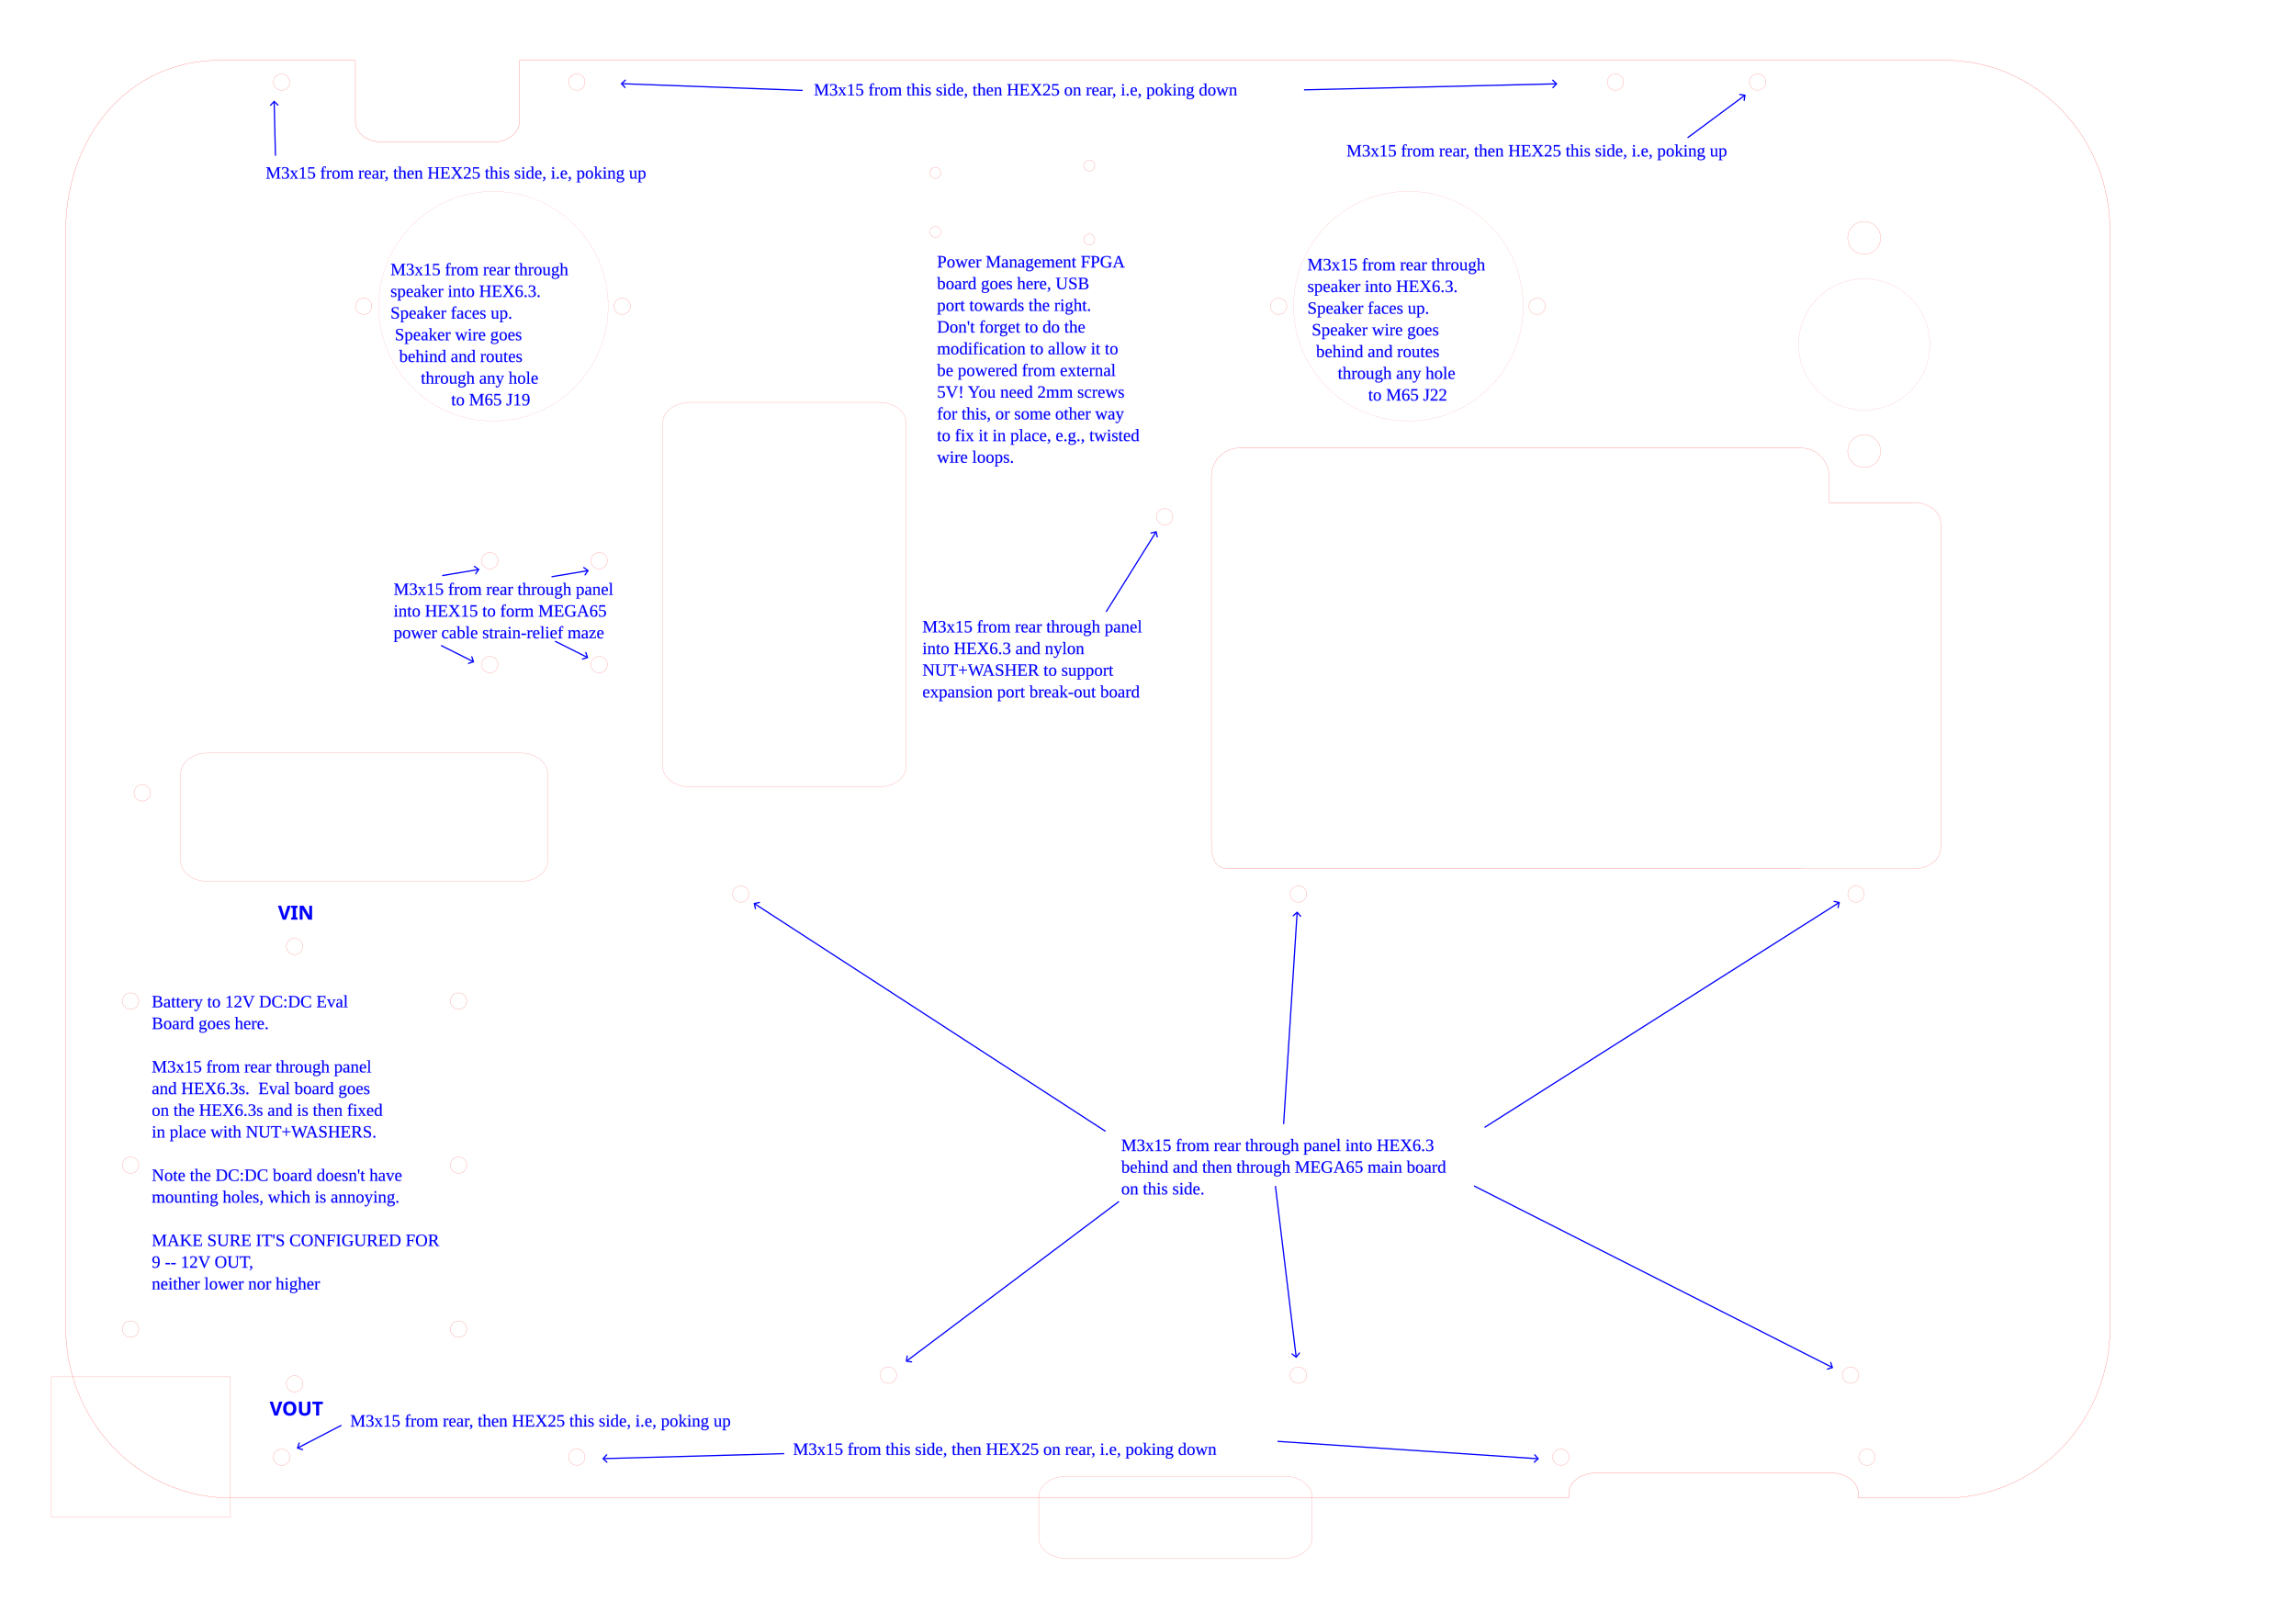
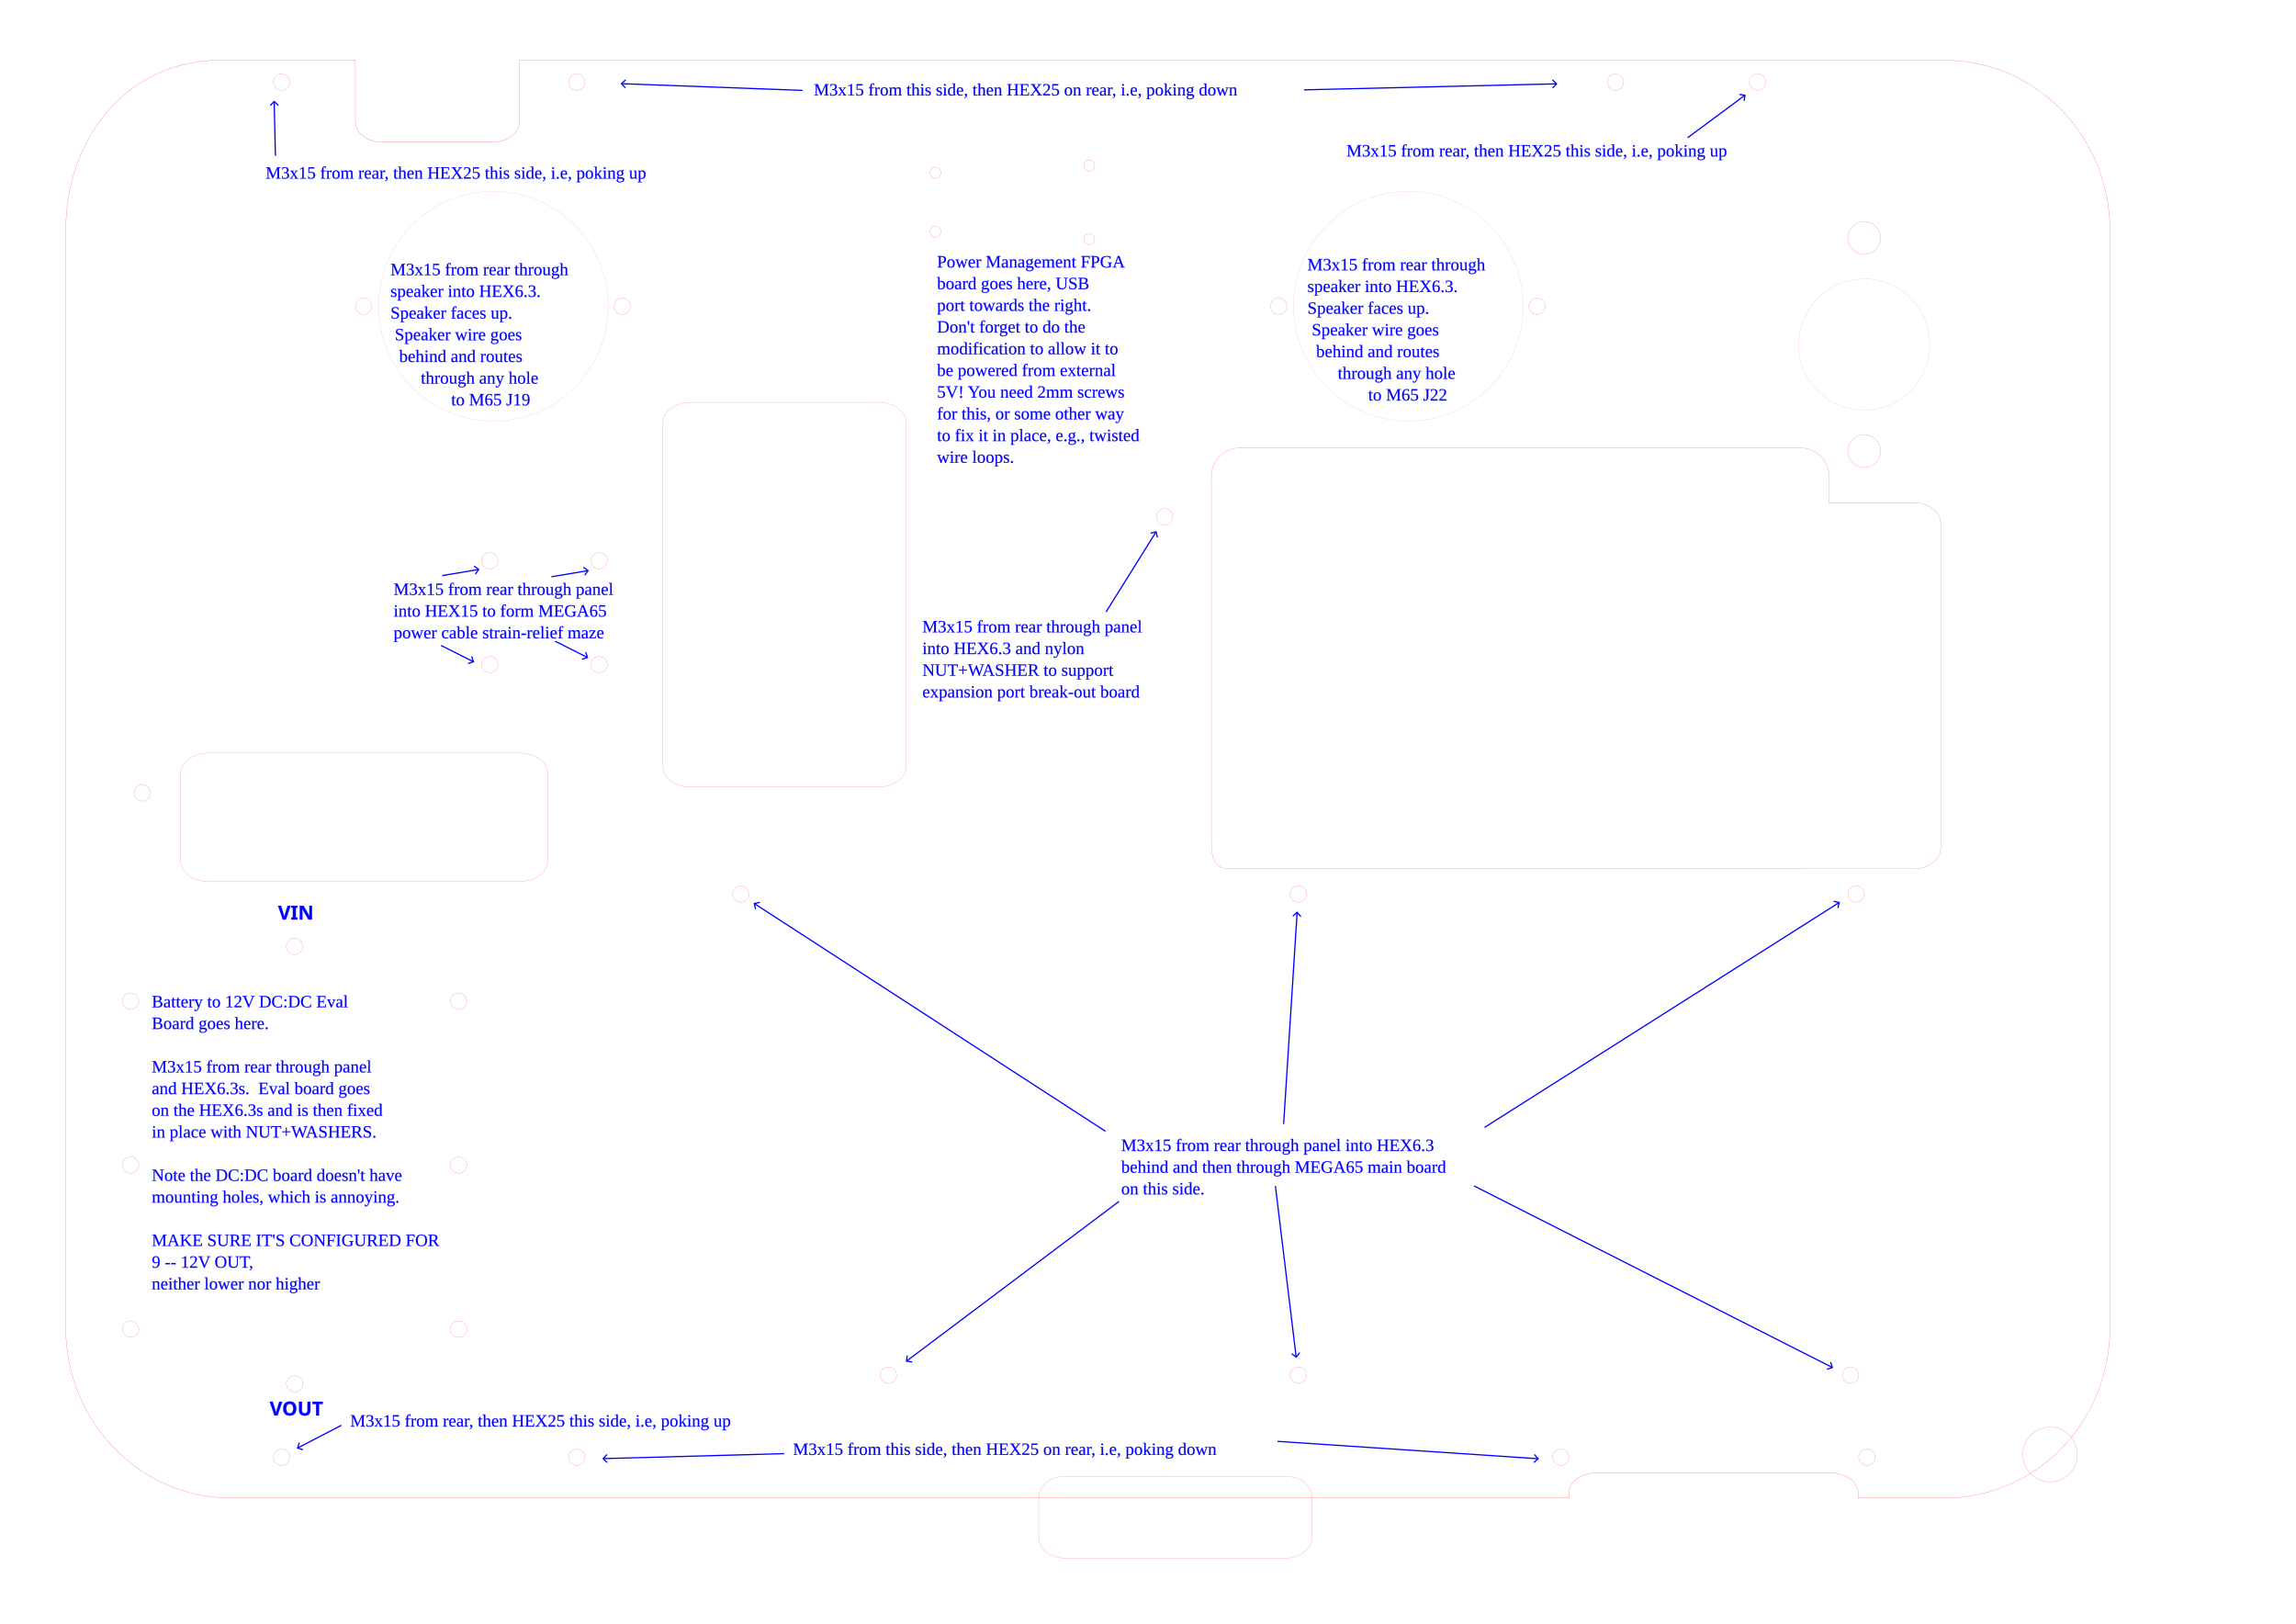
<svg xmlns="http://www.w3.org/2000/svg" width="420mm" height="297mm" viewBox="0 0 420 297" version="1.1" id="svg5">
  <defs id="defs2">
    <marker style="overflow:visible" id="Arrow3-2" refX="0" refY="0" orient="auto-start-reverse" markerWidth="4.207" markerHeight="7" viewBox="0 0 4.207 7" preserveAspectRatio="xMidYMid">
      <path style="fill:none;stroke:context-stroke;stroke-width:1;stroke-linecap:round" d="M 3,-3 0,0 3,3" id="arrow3-9" transform="rotate(180,0.125,0)" />
    </marker>
    <marker style="overflow:visible" id="Arrow3-2-6" refX="0" refY="0" orient="auto-start-reverse" markerWidth="4.207" markerHeight="7" viewBox="0 0 4.207 7" preserveAspectRatio="xMidYMid">
      <path style="fill:none;stroke:context-stroke;stroke-width:1;stroke-linecap:round" d="M 3,-3 0,0 3,3" id="arrow3-9-7" transform="rotate(180,0.125,0)" />
    </marker>
    <marker style="overflow:visible" id="Arrow3-2-65" refX="0" refY="0" orient="auto-start-reverse" markerWidth="4.207" markerHeight="7" viewBox="0 0 4.207 7" preserveAspectRatio="xMidYMid">
      <path style="fill:none;stroke:context-stroke;stroke-width:1;stroke-linecap:round" d="M 3,-3 0,0 3,3" id="arrow3-9-6" transform="rotate(180,0.125,0)" />
    </marker>
    <marker style="overflow:visible" id="Arrow3-2-4" refX="0" refY="0" orient="auto-start-reverse" markerWidth="4.207" markerHeight="7" viewBox="0 0 4.207 7" preserveAspectRatio="xMidYMid">
      <path style="fill:none;stroke:context-stroke;stroke-width:1;stroke-linecap:round" d="M 3,-3 0,0 3,3" id="arrow3-9-8" transform="rotate(180,0.125,0)" />
    </marker>
    <marker style="overflow:visible" id="Arrow3-2-2" refX="0" refY="0" orient="auto-start-reverse" markerWidth="4.207" markerHeight="7" viewBox="0 0 4.207 7" preserveAspectRatio="xMidYMid">
      <path style="fill:none;stroke:context-stroke;stroke-width:1;stroke-linecap:round" d="M 3,-3 0,0 3,3" id="arrow3-9-9" transform="rotate(180,0.125,0)" />
    </marker>
    <marker style="overflow:visible" id="Arrow3-2-8" refX="0" refY="0" orient="auto-start-reverse" markerWidth="4.207" markerHeight="7" viewBox="0 0 4.207 7" preserveAspectRatio="xMidYMid">
      <path style="fill:none;stroke:context-stroke;stroke-width:1;stroke-linecap:round" d="M 3,-3 0,0 3,3" id="arrow3-9-85" transform="rotate(180,0.125,0)" />
    </marker>
    <marker style="overflow:visible" id="Arrow3-2-6-5" refX="0" refY="0" orient="auto-start-reverse" markerWidth="4.207" markerHeight="7" viewBox="0 0 4.207 7" preserveAspectRatio="xMidYMid">
      <path style="fill:none;stroke:context-stroke;stroke-width:1;stroke-linecap:round" d="M 3,-3 0,0 3,3" id="arrow3-9-7-6" transform="rotate(180,0.125,0)" />
    </marker>
    <marker style="overflow:visible" id="Arrow3-2-6-5-8" refX="0" refY="0" orient="auto-start-reverse" markerWidth="4.207" markerHeight="7" viewBox="0 0 4.207 7" preserveAspectRatio="xMidYMid">
      <path style="fill:none;stroke:context-stroke;stroke-width:1;stroke-linecap:round" d="M 3,-3 0,0 3,3" id="arrow3-9-7-6-1" transform="rotate(180,0.125,0)" />
    </marker>
    <marker style="overflow:visible" id="Arrow3-2-6-5-8-3" refX="0" refY="0" orient="auto-start-reverse" markerWidth="4.207" markerHeight="7" viewBox="0 0 4.207 7" preserveAspectRatio="xMidYMid">
      <path style="fill:none;stroke:context-stroke;stroke-width:1;stroke-linecap:round" d="M 3,-3 0,0 3,3" id="arrow3-9-7-6-1-0" transform="rotate(180,0.125,0)" />
    </marker>
    <marker style="overflow:visible" id="Arrow3-2-6-5-8-4" refX="0" refY="0" orient="auto-start-reverse" markerWidth="4.207" markerHeight="7" viewBox="0 0 4.207 7" preserveAspectRatio="xMidYMid">
      <path style="fill:none;stroke:context-stroke;stroke-width:1;stroke-linecap:round" d="M 3,-3 0,0 3,3" id="arrow3-9-7-6-1-4" transform="rotate(180,0.125,0)" />
    </marker>
    <marker style="overflow:visible" id="Arrow3-2-6-5-8-4-6" refX="0" refY="0" orient="auto-start-reverse" markerWidth="4.207" markerHeight="7" viewBox="0 0 4.207 7" preserveAspectRatio="xMidYMid">
      <path style="fill:none;stroke:context-stroke;stroke-width:1;stroke-linecap:round" d="M 3,-3 0,0 3,3" id="arrow3-9-7-6-1-4-3" transform="rotate(180,0.125,0)" />
    </marker>
    <marker style="overflow:visible" id="Arrow3-2-65-3" refX="0" refY="0" orient="auto-start-reverse" markerWidth="4.207" markerHeight="7" viewBox="0 0 4.207 7" preserveAspectRatio="xMidYMid">
      <path style="fill:none;stroke:context-stroke;stroke-width:1;stroke-linecap:round" d="M 3,-3 0,0 3,3" id="arrow3-9-6-8" transform="rotate(180,0.125,0)" />
    </marker>
    <marker style="overflow:visible" id="Arrow3-2-65-3-0" refX="0" refY="0" orient="auto-start-reverse" markerWidth="4.207" markerHeight="7" viewBox="0 0 4.207 7" preserveAspectRatio="xMidYMid">
      <path style="fill:none;stroke:context-stroke;stroke-width:1;stroke-linecap:round" d="M 3,-3 0,0 3,3" id="arrow3-9-6-8-4" transform="rotate(180,0.125,0)" />
    </marker>
    <marker style="overflow:visible" id="Arrow3-2-65-3-0-9" refX="0" refY="0" orient="auto-start-reverse" markerWidth="4.207" markerHeight="7" viewBox="0 0 4.207 7" preserveAspectRatio="xMidYMid">
      <path style="fill:none;stroke:context-stroke;stroke-width:1;stroke-linecap:round" d="M 3,-3 0,0 3,3" id="arrow3-9-6-8-4-7" transform="rotate(180,0.125,0)" />
    </marker>
    <marker style="overflow:visible" id="Arrow3-2-65-3-6" refX="0" refY="0" orient="auto-start-reverse" markerWidth="4.207" markerHeight="7" viewBox="0 0 4.207 7" preserveAspectRatio="xMidYMid">
      <path style="fill:none;stroke:context-stroke;stroke-width:1;stroke-linecap:round" d="M 3,-3 0,0 3,3" id="arrow3-9-6-8-43" transform="rotate(180,0.125,0)" />
    </marker>
    <marker style="overflow:visible" id="Arrow3-2-65-3-0-92" refX="0" refY="0" orient="auto-start-reverse" markerWidth="4.207" markerHeight="7" viewBox="0 0 4.207 7" preserveAspectRatio="xMidYMid">
      <path style="fill:none;stroke:context-stroke;stroke-width:1;stroke-linecap:round" d="M 3,-3 0,0 3,3" id="arrow3-9-6-8-4-5" transform="rotate(180,0.125,0)" />
    </marker>
    <marker style="overflow:visible" id="Arrow3-2-65-3-0-9-4" refX="0" refY="0" orient="auto-start-reverse" markerWidth="4.207" markerHeight="7" viewBox="0 0 4.207 7" preserveAspectRatio="xMidYMid">
      <path style="fill:none;stroke:context-stroke;stroke-width:1;stroke-linecap:round" d="M 3,-3 0,0 3,3" id="arrow3-9-6-8-4-7-0" transform="rotate(180,0.125,0)" />
    </marker>
    <marker style="overflow:visible" id="Arrow3-2-65-3-6-9" refX="0" refY="0" orient="auto-start-reverse" markerWidth="4.207" markerHeight="7" viewBox="0 0 4.207 7" preserveAspectRatio="xMidYMid">
      <path style="fill:none;stroke:context-stroke;stroke-width:1;stroke-linecap:round" d="M 3,-3 0,0 3,3" id="arrow3-9-6-8-43-2" transform="rotate(180,0.125,0)" />
    </marker>
  </defs>
  <g id="layer1">
    <path id="rect111" style="fill:none;stroke:#ff0000;stroke-width:0.031;stroke-linejoin:miter;stroke-dasharray:none;stroke-opacity:1" d="m 40.281,11.016 c -16.767,0 -28.266,13.943 -28.266,31.262 l 5.16e-4,200.444 c 6e-6,17.319 13.499,31.262 30.266,31.262 h 244.703 v -0.841 c 0,-2.078 2.23,-3.751 5.001,-3.751 h 42.943 c 2.77,0 5.001,1.673 5.001,3.751 v 0.841 h 15.791 c 16.767,0 30.266,-13.943 30.266,-31.262 V 42.279 c 0,-17.319 -13.499,-31.263 -30.266,-31.263 H 95.014 v 11.248 c 0,2.078 -2.23,3.751 -5.001,3.751 h -20.002 c -2.77,0 -5.001,-1.673 -5.001,-3.751 V 11.016 Z" />
    <circle style="fill:none;stroke:#ff0000;stroke-width:0.025;stroke-linejoin:miter;stroke-dasharray:none;stroke-opacity:1" id="path6146" cx="105.513" cy="15.013" r="1.5" />
    <circle style="fill:none;stroke:#ff0000;stroke-width:0.025;stroke-linejoin:miter;stroke-dasharray:none;stroke-opacity:1" id="path6146-3" cx="295.513" cy="15.013" r="1.5" />
    <circle style="fill:none;stroke:#ff0000;stroke-width:0.025;stroke-linejoin:miter;stroke-dasharray:none;stroke-opacity:1" id="path6146-9" cx="51.513" cy="15.013" r="1.5" />
    <circle style="fill:none;stroke:#ff0000;stroke-width:0.025;stroke-linejoin:miter;stroke-dasharray:none;stroke-opacity:1" id="path6146-3-0" cx="321.513" cy="15.013" r="1.5" />
    <circle style="fill:none;stroke:#ff0000;stroke-width:0.025;stroke-linejoin:miter;stroke-dasharray:none;stroke-opacity:1" id="path6146-9-8" cx="51.513" cy="266.513" r="1.5" />
    <circle style="fill:none;stroke:#ff0000;stroke-width:0.025;stroke-linejoin:miter;stroke-dasharray:none;stroke-opacity:1" id="path6146-3-0-8" cx="341.513" cy="266.513" r="1.5" />
    <circle style="fill:none;stroke:#ff0000;stroke-width:0.025;stroke-linejoin:miter;stroke-dasharray:none;stroke-opacity:1" id="path6146-93-1" cx="26.013" cy="145.013" r="1.5" />
    <g style="fill:#000000;fill-opacity:1;stroke:#000000;stroke-linecap:round;stroke-linejoin:round;stroke-opacity:1" transform="translate(-374.6816,93.12358)" id="g13368" />
    <g style="fill:none;stroke:#000000;stroke-width:0.3;stroke-linecap:round;stroke-linejoin:round;stroke-opacity:1" id="g15804" transform="translate(-374.6816,93.12358)">
      <text x="300.989" y="267.752" textLength="0.9" font-size="2px" lengthAdjust="spacingAndGlyphs" text-anchor="start" opacity="0" stroke-opacity="0" id="text15798" />
      <g class="stroked-text" id="g15802">
        </g>
    </g>
    <g style="fill:none;stroke:#000000;stroke-width:0.15;stroke-linecap:round;stroke-linejoin:round;stroke-opacity:1" id="g15812" transform="translate(-374.6816,93.12358)">
      <text x="300.989" y="264.752" textLength="0.45" font-size="2px" lengthAdjust="spacingAndGlyphs" text-anchor="start" opacity="0" stroke-opacity="0" id="text15806" />
      <g class="stroked-text" id="g15810">
        </g>
    </g>
    <g style="fill:none;stroke:#000000;stroke-width:0.15;stroke-linecap:round;stroke-linejoin:round;stroke-opacity:1" id="g15820" transform="translate(-374.6816,93.12358)">
      <text x="300.989" y="261.752" textLength="0.45" font-size="2px" lengthAdjust="spacingAndGlyphs" text-anchor="start" opacity="0" stroke-opacity="0" id="text15814" />
      <g class="stroked-text" id="g15818">
        </g>
    </g>
    <g style="fill:none;stroke:#000000;stroke-width:0.15;stroke-linecap:round;stroke-linejoin:round;stroke-opacity:1" id="g15828" transform="translate(-374.6816,93.12358)">
      <text x="300.989" y="258.752" textLength="0.45" font-size="2px" lengthAdjust="spacingAndGlyphs" text-anchor="start" opacity="0" stroke-opacity="0" id="text15822" />
      <g class="stroked-text" id="g15826">
        </g>
    </g>
    <g style="fill:none;stroke:#000000;stroke-width:0.15;stroke-linecap:round;stroke-linejoin:round;stroke-opacity:1" id="g15836" transform="translate(-374.6816,93.12358)">
      <text x="300.989" y="255.752" textLength="0.45" font-size="2px" lengthAdjust="spacingAndGlyphs" text-anchor="start" opacity="0" stroke-opacity="0" id="text15830" />
      <g class="stroked-text" id="g15834">
        </g>
    </g>
    <rect style="fill:none;stroke:#ff0000;stroke-width:0.022;stroke-dasharray:none;stroke-opacity:1" id="rect5113-3" width="67.136" height="23.474" x="-100.189" y="-161.209" rx="5.001" ry="3.751" transform="scale(-1)" />
-     <rect style="fill:none;stroke:#ff0000;stroke-width:0.022;stroke-dasharray:none;stroke-opacity:1" id="rect5113-3-80" width="32.758" height="25.574" x="-42.16" y="-277.4" rx="0" ry="0" transform="scale(-1)" />
    <rect style="fill:none;stroke:#ff0000;stroke-width:0.022;stroke-dasharray:none;stroke-opacity:1" id="rect5113-3-8" width="44.53" height="70.341" x="-165.77" y="-143.929" rx="5.001" ry="3.751" transform="scale(-1)" />
    <circle style="fill:none;stroke:#ff0000;stroke-width:0.025;stroke-linejoin:miter;stroke-dasharray:none;stroke-opacity:1" id="path6146-3-3-1-6" cx="338.512" cy="251.513" r="1.5" />
    <circle style="fill:none;stroke:#ff0000;stroke-width:0.025;stroke-linejoin:miter;stroke-dasharray:none;stroke-opacity:1" id="path6146-3-3-1-6-3" cx="237.512" cy="251.513" r="1.5" />
    <circle style="fill:none;stroke:#ff0000;stroke-width:0.025;stroke-linejoin:miter;stroke-dasharray:none;stroke-opacity:1" id="path6146-3-3-1-6-2" cx="162.512" cy="251.513" r="1.5" />
    <circle style="fill:none;stroke:#ff0000;stroke-width:0.025;stroke-linejoin:miter;stroke-dasharray:none;stroke-opacity:1" id="path6146-3-3-1-6-0" cx="339.512" cy="163.513" r="1.5" />
    <circle style="fill:none;stroke:#ff0000;stroke-width:0.025;stroke-linejoin:miter;stroke-dasharray:none;stroke-opacity:1" id="path6146-3-3-1-6-3-6" cx="237.512" cy="163.513" r="1.5" />
    <circle style="fill:none;stroke:#ff0000;stroke-width:0.025;stroke-linejoin:miter;stroke-dasharray:none;stroke-opacity:1" id="path6146-3-3-1-6-2-1" cx="135.512" cy="163.513" r="1.5" />
    <circle style="fill:none;stroke:#ff0000;stroke-width:0.025;stroke-linejoin:miter;stroke-dasharray:none;stroke-opacity:1" id="path6146-5" cx="105.513" cy="266.513" r="1.5" />
    <circle style="fill:none;stroke:#ff0000;stroke-width:0.025;stroke-linejoin:miter;stroke-dasharray:none;stroke-opacity:1" id="path6146-3-5" cx="285.513" cy="266.513" r="1.5" />
    <circle style="fill:none;stroke:#ff0000;stroke-width:0.025;stroke-linejoin:miter;stroke-dasharray:none;stroke-opacity:1" id="path6146-3-3-1-6-2-1-7" cx="23.888" cy="213.096" r="1.5" />
    <circle style="fill:none;stroke:#ff0000;stroke-width:0.025;stroke-linejoin:miter;stroke-dasharray:none;stroke-opacity:1" id="path6146-3-3-1-6-2-1-7-4" cx="83.888" cy="213.096" r="1.5" />
    <circle style="fill:none;stroke:#ff0000;stroke-width:0.025;stroke-linejoin:miter;stroke-dasharray:none;stroke-opacity:1" id="path6146-3-3-1-6-2-1-7-5" cx="23.888" cy="183.096" r="1.5" />
    <circle style="fill:none;stroke:#ff0000;stroke-width:0.025;stroke-linejoin:miter;stroke-dasharray:none;stroke-opacity:1" id="path6146-3-3-1-6-2-1-7-4-9" cx="83.888" cy="183.096" r="1.5" />
    <circle style="fill:none;stroke:#ff0000;stroke-width:0.025;stroke-linejoin:miter;stroke-dasharray:none;stroke-opacity:1" id="path6146-3-3-1-6-2-1-7-5-7" cx="23.888" cy="243.096" r="1.5" />
    <circle style="fill:none;stroke:#ff0000;stroke-width:0.025;stroke-linejoin:miter;stroke-dasharray:none;stroke-opacity:1" id="path6146-3-3-1-6-2-1-7-4-9-5" cx="83.888" cy="243.096" r="1.5" />
    <circle style="fill:none;stroke:#ff0000;stroke-width:0.025;stroke-linejoin:miter;stroke-dasharray:none;stroke-opacity:1" id="path6146-3-3-1-6-2-1-7-4-1" cx="53.888" cy="173.096" r="1.5" />
    <circle style="fill:none;stroke:#ff0000;stroke-width:0.025;stroke-linejoin:miter;stroke-dasharray:none;stroke-opacity:1" id="path6146-3-3-1-6-2-1-7-4-1-8" cx="53.888" cy="253.096" r="1.5" />
    <path id="rect3595-8" style="fill:none;stroke:#ff0000;stroke-width:0.027;stroke-dasharray:none;stroke-opacity:1" d="m 226.845,81.911 c -2.909,0 -5.251,2.314 -5.251,5.189 v 66.613 c 0,2.875 0.342,5.189 3.251,5.189 h 104.49 c 0.051,0 0.1,-0.006 0.151,-0.007 0.171,0.013 0.345,0.02 0.52,0.02 h 19.999 c 2.77,0 5,-1.673 5,-3.751 v -59.502 c 0,-2.078 -2.23,-3.751 -5,-3.751 h -15.42 v -4.811 c 0,-2.875 -2.342,-5.189 -5.25,-5.189 z" />
    <circle style="fill:none;stroke:#ff0000;stroke-width:0.013" id="path26951" cx="90.256" cy="56.007" r="21" />
    <circle style="fill:none;stroke:#ff0000;stroke-width:0.025;stroke-linejoin:miter;stroke-dasharray:none;stroke-opacity:1" id="path6146-3-3-1-6-3-6-0" cx="86.639" cy="-7.425" r="1.5" transform="rotate(45)" />
    <circle style="fill:none;stroke:#ff0000;stroke-width:0.025;stroke-linejoin:miter;stroke-dasharray:none;stroke-opacity:1" id="path6146-3-3-1-6-3-6-0-9" cx="120.085" cy="-40.871" r="1.5" transform="rotate(45)" />
    <circle style="fill:none;stroke:#ff0000;stroke-width:0.025;stroke-linejoin:miter;stroke-dasharray:none;stroke-opacity:1" id="path6146-3-3-1-6-2-0" cx="109.596" cy="121.554" r="1.5" />
    <circle style="fill:none;stroke:#ff0000;stroke-width:0.025;stroke-linejoin:miter;stroke-dasharray:none;stroke-opacity:1" id="path6146-3-3-1-6-2-0-3" cx="89.596" cy="121.554" r="1.5" />
    <circle style="fill:none;stroke:#ff0000;stroke-width:0.025;stroke-linejoin:miter;stroke-dasharray:none;stroke-opacity:1" id="path6146-3-3-1-6-2-0-3-7" cx="89.596" cy="102.554" r="1.5" />
    <circle style="fill:none;stroke:#ff0000;stroke-width:0.025;stroke-linejoin:miter;stroke-dasharray:none;stroke-opacity:1" id="path6146-3-3-1-6-2-0-3-8" cx="109.596" cy="102.554" r="1.5" />
    <circle style="fill:none;stroke:#ff0000;stroke-width:0.013" id="path26951-1" cx="257.631" cy="56.006" r="21" />
    <circle style="fill:none;stroke:#ff0000;stroke-width:0.025;stroke-linejoin:miter;stroke-dasharray:none;stroke-opacity:1" id="path6146-3-3-1-6-3-6-0-5" cx="204.99" cy="-125.777" r="1.5" transform="rotate(45)" />
    <circle style="fill:none;stroke:#ff0000;stroke-width:0.025;stroke-linejoin:miter;stroke-dasharray:none;stroke-opacity:1" id="path6146-3-3-1-6-3-6-0-9-5" cx="238.436" cy="-159.223" r="1.5" transform="rotate(45)" />
    <circle style="fill:none;stroke:#ff0000;stroke-width:0.013" id="path26951-1-5" cx="63.006" cy="-341.013" r="12" transform="rotate(90)" />
    <circle style="fill:none;stroke:#ff0000;stroke-width:0.025;stroke-linejoin:miter;stroke-dasharray:none;stroke-opacity:1" id="path6146-3-3-1-6-3-6-0-5-4" cx="-210.365" cy="-271.892" transform="rotate(135)" r="3" />
    <circle style="fill:none;stroke:#ff0000;stroke-width:0.025;stroke-linejoin:miter;stroke-dasharray:none;stroke-opacity:1" id="path6146-3-3-1-6-3-6-0-9-5-8" cx="-182.787" cy="-299.469" transform="rotate(135)" r="3" />
    <rect style="fill:none;stroke:#ff0000;stroke-width:0.022;stroke-dasharray:none;stroke-opacity:1" id="rect5113-8" width="50.003" height="15.003" x="190.011" y="270.011" rx="5.001" ry="3.751" />
    <circle style="fill:none;stroke:#ff0000;stroke-width:0.025;stroke-linejoin:miter;stroke-dasharray:none;stroke-opacity:1" id="path6146-3-3-1-6-3-6-6" cx="213.048" cy="94.513" r="1.5" />
    <circle style="fill:none;fill-opacity:1;stroke:#ff0000;stroke-width:0.025;stroke-linejoin:miter;stroke-dasharray:none;stroke-opacity:1" id="path6146-3-3-1-6-2-1-7-4-9-2" cx="171.113" cy="31.613" r="1" />
    <circle style="fill:none;fill-opacity:1;stroke:#ff0000;stroke-width:0.025;stroke-linejoin:miter;stroke-dasharray:none;stroke-opacity:1" id="path6146-3-3-1-6-2-1-7-4-9-2-1" cx="199.263" cy="30.292" r="1" />
    <circle style="fill:none;fill-opacity:1;stroke:#ff0000;stroke-width:0.025;stroke-linejoin:miter;stroke-dasharray:none;stroke-opacity:1" id="path6146-3-3-1-6-2-1-7-4-9-2-9" cx="171.113" cy="42.413" r="1" />
    <circle style="fill:none;fill-opacity:1;stroke:#ff0000;stroke-width:0.025;stroke-linejoin:miter;stroke-dasharray:none;stroke-opacity:1" id="path6146-3-3-1-6-2-1-7-4-9-2-1-2" cx="199.263" cy="43.792" r="1" />
    <text xml:space="preserve" style="font-size:3.175px;fill:#0000ff;stroke:#0000ff;stroke-width:0.025;stroke-opacity:1" x="205.093" y="210.513" id="text590">
      <tspan id="tspan588" style="stroke:#0000ff;stroke-width:0.025;stroke-opacity:1" x="205.093" y="210.513">M3x15 from rear through panel into HEX6.3 </tspan>
      <tspan style="stroke:#0000ff;stroke-width:0.025;stroke-opacity:1" x="205.093" y="214.482" id="tspan594">behind and then through MEGA65 main board</tspan>
      <tspan style="stroke:#0000ff;stroke-width:0.025;stroke-opacity:1" x="205.093" y="218.451" id="tspan33585">on this side.</tspan>
    </text>
    <path style="fill:#0000ff;stroke:#0000ff;stroke-width:0.225;stroke-dasharray:none;stroke-opacity:1;marker-end:url(#Arrow3-2)" d="M 202.226,206.911 138.033,165.288" id="path857-1" />
    <path style="fill:#0000ff;stroke:#0000ff;stroke-width:0.225;stroke-dasharray:none;stroke-opacity:1;marker-end:url(#Arrow3-2-6)" d="m 234.811,205.592 2.468,-38.681" id="path857-1-3" />
    <path style="fill:#0000ff;stroke:#0000ff;stroke-width:0.225;stroke-dasharray:none;stroke-opacity:1;marker-end:url(#Arrow3-2-65)" d="m 204.698,219.737 -38.838,29.179" id="path857-1-39" />
    <path style="fill:#0000ff;stroke:#0000ff;stroke-width:0.225;stroke-dasharray:none;stroke-opacity:1;marker-end:url(#Arrow3-2-4)" d="m 233.306,216.907 3.794,31.255" id="path857-1-1" />
    <path style="fill:#0000ff;stroke:#0000ff;stroke-width:0.225;stroke-dasharray:none;stroke-opacity:1;marker-end:url(#Arrow3-2-2)" d="m 269.644,216.903 65.496,33.184" id="path857-1-390" />
    <path style="fill:#0000ff;stroke:#0000ff;stroke-width:0.225;stroke-dasharray:none;stroke-opacity:1;marker-end:url(#Arrow3-2-8)" d="m 271.566,206.199 64.822,-41.101" id="path857-1-0" />
    <text xml:space="preserve" style="font-size:3.175px;fill:#0000ff;stroke:#0000ff;stroke-width:0.025;stroke-opacity:1" x="168.722" y="115.66" id="text590-9">
      <tspan id="tspan588-6" style="stroke:#0000ff;stroke-width:0.025;stroke-opacity:1" x="168.722" y="115.66">M3x15 from rear through panel</tspan>
      <tspan style="stroke:#0000ff;stroke-width:0.025;stroke-opacity:1" x="168.722" y="119.629" id="tspan33585-8">into HEX6.3 and nylon </tspan>
      <tspan style="stroke:#0000ff;stroke-width:0.025;stroke-opacity:1" x="168.722" y="123.597" id="tspan33729">NUT+WASHER to support</tspan>
      <tspan style="stroke:#0000ff;stroke-width:0.025;stroke-opacity:1" x="168.722" y="127.566" id="tspan33731">expansion port break-out board</tspan>
    </text>
    <path style="fill:#0000ff;stroke:#0000ff;stroke-width:0.225;stroke-dasharray:none;stroke-opacity:1;marker-end:url(#Arrow3-2-6-5)" d="m 202.339,111.902 9.111,-14.582" id="path857-1-3-1" />
    <text xml:space="preserve" style="font-size:3.175px;fill:#0000ff;stroke:#0000ff;stroke-width:0.025;stroke-opacity:1" x="71.998" y="108.81" id="text590-9-1">
      <tspan id="tspan588-6-5" style="stroke:#0000ff;stroke-width:0.025;stroke-opacity:1" x="71.998" y="108.81">M3x15 from rear through panel</tspan>
      <tspan style="stroke:#0000ff;stroke-width:0.025;stroke-opacity:1" x="71.998" y="112.779" id="tspan33731-4">into HEX15 to form MEGA65</tspan>
      <tspan style="stroke:#0000ff;stroke-width:0.025;stroke-opacity:1" x="71.998" y="116.748" id="tspan33925">power cable strain-relief maze</tspan>
    </text>
    <path style="fill:#0000ff;stroke:#0000ff;stroke-width:0.225;stroke-dasharray:none;stroke-opacity:1;marker-end:url(#Arrow3-2-6-5-8)" d="m 100.891,105.484 6.623,-1.11" id="path857-1-3-1-0" />
    <path style="fill:#0000ff;stroke:#0000ff;stroke-width:0.225;stroke-dasharray:none;stroke-opacity:1;marker-end:url(#Arrow3-2-6-5-8-3)" d="m 80.892,105.273 6.623,-1.11" id="path857-1-3-1-0-4" />
    <path style="fill:#0000ff;stroke:#0000ff;stroke-width:0.225;stroke-dasharray:none;stroke-opacity:1;marker-end:url(#Arrow3-2-6-5-8-4)" d="m 80.679,118.055 5.879,2.951" id="path857-1-3-1-0-47" />
    <path style="fill:#0000ff;stroke:#0000ff;stroke-width:0.225;stroke-dasharray:none;stroke-opacity:1;marker-end:url(#Arrow3-2-6-5-8-4-6)" d="m 101.536,117.274 5.879,2.951" id="path857-1-3-1-0-47-1" />
    <text xml:space="preserve" style="font-size:3.175px;fill:#0000ff;stroke:#0000ff;stroke-width:0.025;stroke-opacity:1" x="71.417" y="50.33" id="text590-9-1-7">
      <tspan style="stroke:#0000ff;stroke-width:0.025;stroke-opacity:1" x="71.417" y="50.33" id="tspan33731-4-9">M3x15 from rear through</tspan>
      <tspan style="stroke:#0000ff;stroke-width:0.025;stroke-opacity:1" x="71.417" y="54.299" id="tspan33925-6">speaker into HEX6.3.</tspan>
      <tspan style="stroke:#0000ff;stroke-width:0.025;stroke-opacity:1" x="71.417" y="58.268" id="tspan34227">Speaker faces up.</tspan>
      <tspan style="stroke:#0000ff;stroke-width:0.025;stroke-opacity:1" x="71.417" y="62.236" id="tspan34229"> Speaker wire goes</tspan>
      <tspan style="stroke:#0000ff;stroke-width:0.025;stroke-opacity:1" x="71.417" y="66.205" id="tspan34231">  behind and routes</tspan>
      <tspan style="stroke:#0000ff;stroke-width:0.025;stroke-opacity:1" x="71.417" y="70.174" id="tspan34233">       through any hole</tspan>
      <tspan style="stroke:#0000ff;stroke-width:0.025;stroke-opacity:1" x="71.417" y="74.143" id="tspan34235">              to M65 J19</tspan>
    </text>
    <text xml:space="preserve" style="font-size:3.175px;fill:#0000ff;stroke:#0000ff;stroke-width:0.025;stroke-opacity:1" x="239.158" y="49.447" id="text590-9-1-7-2">
      <tspan style="stroke:#0000ff;stroke-width:0.025;stroke-opacity:1" x="239.158" y="49.447" id="tspan33731-4-9-1">M3x15 from rear through</tspan>
      <tspan style="stroke:#0000ff;stroke-width:0.025;stroke-opacity:1" x="239.158" y="53.416" id="tspan33925-6-7">speaker into HEX6.3.</tspan>
      <tspan style="stroke:#0000ff;stroke-width:0.025;stroke-opacity:1" x="239.158" y="57.384" id="tspan34227-8">Speaker faces up.</tspan>
      <tspan style="stroke:#0000ff;stroke-width:0.025;stroke-opacity:1" x="239.158" y="61.353" id="tspan34229-5"> Speaker wire goes</tspan>
      <tspan style="stroke:#0000ff;stroke-width:0.025;stroke-opacity:1" x="239.158" y="65.322" id="tspan34231-7">  behind and routes</tspan>
      <tspan style="stroke:#0000ff;stroke-width:0.025;stroke-opacity:1" x="239.158" y="69.291" id="tspan34233-4">       through any hole</tspan>
      <tspan style="stroke:#0000ff;stroke-width:0.025;stroke-opacity:1" x="239.158" y="73.259" id="tspan34235-1">              to M65 J22</tspan>
    </text>
    <text xml:space="preserve" style="font-size:3.175px;fill:#0000ff;stroke:#0000ff;stroke-width:0.025;stroke-opacity:1" x="171.402" y="48.921" id="text590-9-1-8">
      <tspan style="stroke:#0000ff;stroke-width:0.025;stroke-opacity:1" x="171.402" y="48.921" id="tspan33925-5">Power Management FPGA</tspan>
      <tspan style="stroke:#0000ff;stroke-width:0.025;stroke-opacity:1" x="171.402" y="52.889" id="tspan34356">board goes here, USB</tspan>
      <tspan style="stroke:#0000ff;stroke-width:0.025;stroke-opacity:1" x="171.402" y="56.858" id="tspan34358">port towards the right.</tspan>
      <tspan style="stroke:#0000ff;stroke-width:0.025;stroke-opacity:1" x="171.402" y="60.827" id="tspan34362">Don't forget to do the</tspan>
      <tspan style="stroke:#0000ff;stroke-width:0.025;stroke-opacity:1" x="171.402" y="64.796" id="tspan34366">modification to allow it to</tspan>
      <tspan style="stroke:#0000ff;stroke-width:0.025;stroke-opacity:1" x="171.402" y="68.764" id="tspan34368">be powered from external</tspan>
      <tspan style="stroke:#0000ff;stroke-width:0.025;stroke-opacity:1" x="171.402" y="72.733" id="tspan34370">5V! You need 2mm screws</tspan>
      <tspan style="stroke:#0000ff;stroke-width:0.025;stroke-opacity:1" x="171.402" y="76.702" id="tspan34372">for this, or some other way</tspan>
      <tspan style="stroke:#0000ff;stroke-width:0.025;stroke-opacity:1" x="171.402" y="80.671" id="tspan34374">to fix it in place, e.g., twisted</tspan>
      <tspan style="stroke:#0000ff;stroke-width:0.025;stroke-opacity:1" x="171.402" y="84.639" id="tspan34376">wire loops.</tspan>
    </text>
    <text xml:space="preserve" style="font-size:3.175px;fill:#0000ff;stroke:#0000ff;stroke-width:0.025;stroke-opacity:1" x="27.756" y="184.236" id="text590-9-1-3">
      <tspan style="stroke:#0000ff;stroke-width:0.025;stroke-opacity:1" x="27.756" y="184.236" id="tspan33925-3">Battery to 12V DC:DC Eval</tspan>
      <tspan style="stroke:#0000ff;stroke-width:0.025;stroke-opacity:1" x="27.756" y="188.205" id="tspan34570">Board goes here.</tspan>
      <tspan style="stroke:#0000ff;stroke-width:0.025;stroke-opacity:1" x="27.756" y="192.174" id="tspan34572" />
      <tspan style="stroke:#0000ff;stroke-width:0.025;stroke-opacity:1" x="27.756" y="196.142" id="tspan34576">M3x15 from rear through panel</tspan>
      <tspan style="stroke:#0000ff;stroke-width:0.025;stroke-opacity:1" x="27.756" y="200.111" id="tspan34580">and HEX6.3s.  Eval board goes</tspan>
      <tspan style="stroke:#0000ff;stroke-width:0.025;stroke-opacity:1" x="27.756" y="204.08" id="tspan34582">on the HEX6.3s and is then fixed</tspan>
      <tspan style="stroke:#0000ff;stroke-width:0.025;stroke-opacity:1" x="27.756" y="208.049" id="tspan34584">in place with NUT+WASHERS.</tspan>
      <tspan style="stroke:#0000ff;stroke-width:0.025;stroke-opacity:1" x="27.756" y="212.017" id="tspan34586" />
      <tspan style="stroke:#0000ff;stroke-width:0.025;stroke-opacity:1" x="27.756" y="215.986" id="tspan34588">Note the DC:DC board doesn't have</tspan>
      <tspan style="stroke:#0000ff;stroke-width:0.025;stroke-opacity:1" x="27.756" y="219.955" id="tspan34590">mounting holes, which is annoying.</tspan>
      <tspan style="stroke:#0000ff;stroke-width:0.025;stroke-opacity:1" x="27.756" y="223.924" id="tspan34592" />
      <tspan style="stroke:#0000ff;stroke-width:0.025;stroke-opacity:1" x="27.756" y="227.892" id="tspan34594">MAKE SURE IT'S CONFIGURED FOR</tspan>
      <tspan style="stroke:#0000ff;stroke-width:0.025;stroke-opacity:1" x="27.756" y="231.861" id="tspan34596">9 -- 12V OUT,</tspan>
      <tspan style="stroke:#0000ff;stroke-width:0.025;stroke-opacity:1" x="27.756" y="235.83" id="tspan34598">neither lower nor higher</tspan>
    </text>
    <text xml:space="preserve" style="font-weight:bold;font-size:3.528px;font-family:sans-serif;-inkscape-font-specification:'sans-serif Bold';fill:#0000ff;stroke:#0000ff;stroke-width:0.031" x="50.864" y="168.183" id="text34602">
      <tspan id="tspan34600" style="font-size:3.528px;stroke-width:0.031" x="50.864" y="168.183">VIN</tspan>
    </text>
    <text xml:space="preserve" style="font-weight:bold;font-size:3.528px;font-family:sans-serif;-inkscape-font-specification:'sans-serif Bold';fill:#0000ff;stroke:#0000ff;stroke-width:0.031" x="49.339" y="258.884" id="text34602-1">
      <tspan id="tspan34600-8" style="font-size:3.528px;stroke-width:0.031" x="49.339" y="258.884">VOUT</tspan>
    </text>
    <text xml:space="preserve" style="font-size:3.175px;fill:#0000ff;stroke:#0000ff;stroke-width:0.025;stroke-opacity:1" x="64.06" y="260.91" id="text590-96">
      <tspan style="stroke:#0000ff;stroke-width:0.025;stroke-opacity:1" x="64.06" y="260.91" id="tspan33585-3">M3x15 from rear, then HEX25 this side, i.e, poking up</tspan>
    </text>
    <path style="fill:#0000ff;stroke:#0000ff;stroke-width:0.225;stroke-dasharray:none;stroke-opacity:1;marker-end:url(#Arrow3-2-65-3)" d="m 62.455,260.681 -7.97,4.132" id="path857-1-39-6" />
    <text xml:space="preserve" style="font-size:3.175px;fill:#0000ff;stroke:#0000ff;stroke-width:0.025;stroke-opacity:1" x="145.058" y="266.095" id="text590-96-8">
      <tspan style="stroke:#0000ff;stroke-width:0.025;stroke-opacity:1" x="145.058" y="266.095" id="tspan33585-3-8">M3x15 from this side, then HEX25 on rear, i.e, poking down</tspan>
    </text>
    <path style="fill:#0000ff;stroke:#0000ff;stroke-width:0.225;stroke-dasharray:none;stroke-opacity:1;marker-end:url(#Arrow3-2-65-3-0)" d="m 143.453,265.866 -33.072,0.909" id="path857-1-39-6-8" />
    <path style="fill:#0000ff;stroke:#0000ff;stroke-width:0.225;stroke-dasharray:none;stroke-opacity:1;marker-end:url(#Arrow3-2-65-3-0-9)" d="m 233.689,263.62 47.624,3.178" id="path857-1-39-6-8-7" />
    <text xml:space="preserve" style="font-size:3.175px;fill:#0000ff;stroke:#0000ff;stroke-width:0.025;stroke-opacity:1" x="48.589" y="32.669" id="text590-96-0">
      <tspan style="stroke:#0000ff;stroke-width:0.025;stroke-opacity:1" x="48.589" y="32.669" id="tspan33585-3-3">M3x15 from rear, then HEX25 this side, i.e, poking up</tspan>
    </text>
    <path style="fill:#0000ff;stroke:#0000ff;stroke-width:0.225;stroke-dasharray:none;stroke-opacity:1;marker-end:url(#Arrow3-2-65-3-6)" d="m 50.385,28.492 -0.232,-9.879" id="path857-1-39-6-0" />
    <text xml:space="preserve" style="font-size:3.175px;fill:#0000ff;stroke:#0000ff;stroke-width:0.025;stroke-opacity:1" x="148.872" y="17.467" id="text590-96-8-5">
      <tspan style="stroke:#0000ff;stroke-width:0.025;stroke-opacity:1" x="148.872" y="17.467" id="tspan33585-3-8-9">M3x15 from this side, then HEX25 on rear, i.e, poking down</tspan>
    </text>
    <path style="fill:#0000ff;stroke:#0000ff;stroke-width:0.225;stroke-dasharray:none;stroke-opacity:1;marker-end:url(#Arrow3-2-65-3-0-92)" d="M 146.817,16.535 113.744,15.308" id="path857-1-39-6-8-4" />
    <path style="fill:#0000ff;stroke:#0000ff;stroke-width:0.225;stroke-dasharray:none;stroke-opacity:1;marker-end:url(#Arrow3-2-65-3-0-9-4)" d="m 238.539,16.431 46.137,-1.099" id="path857-1-39-6-8-7-6" />
    <text xml:space="preserve" style="font-size:3.175px;fill:#0000ff;stroke:#0000ff;stroke-width:0.025;stroke-opacity:1" x="246.302" y="28.618" id="text590-96-0-2">
      <tspan style="stroke:#0000ff;stroke-width:0.025;stroke-opacity:1" x="246.302" y="28.618" id="tspan33585-3-3-4">M3x15 from rear, then HEX25 this side, i.e, poking up</tspan>
    </text>
    <path style="fill:#0000ff;stroke:#0000ff;stroke-width:0.225;stroke-dasharray:none;stroke-opacity:1;marker-end:url(#Arrow3-2-65-3-6-9)" d="m 308.71,25.195 10.439,-7.741" id="path857-1-39-6-0-7" />
+     <circle style="fill:none;stroke:#ff0000;stroke-width:0.025;stroke-linejoin:miter;stroke-dasharray:none;stroke-opacity:1" id="path6146-3-3-1-6-2-1-7-5-7-2" cx="375.013" cy="266.013" r="5" />
  </g>
</svg>
